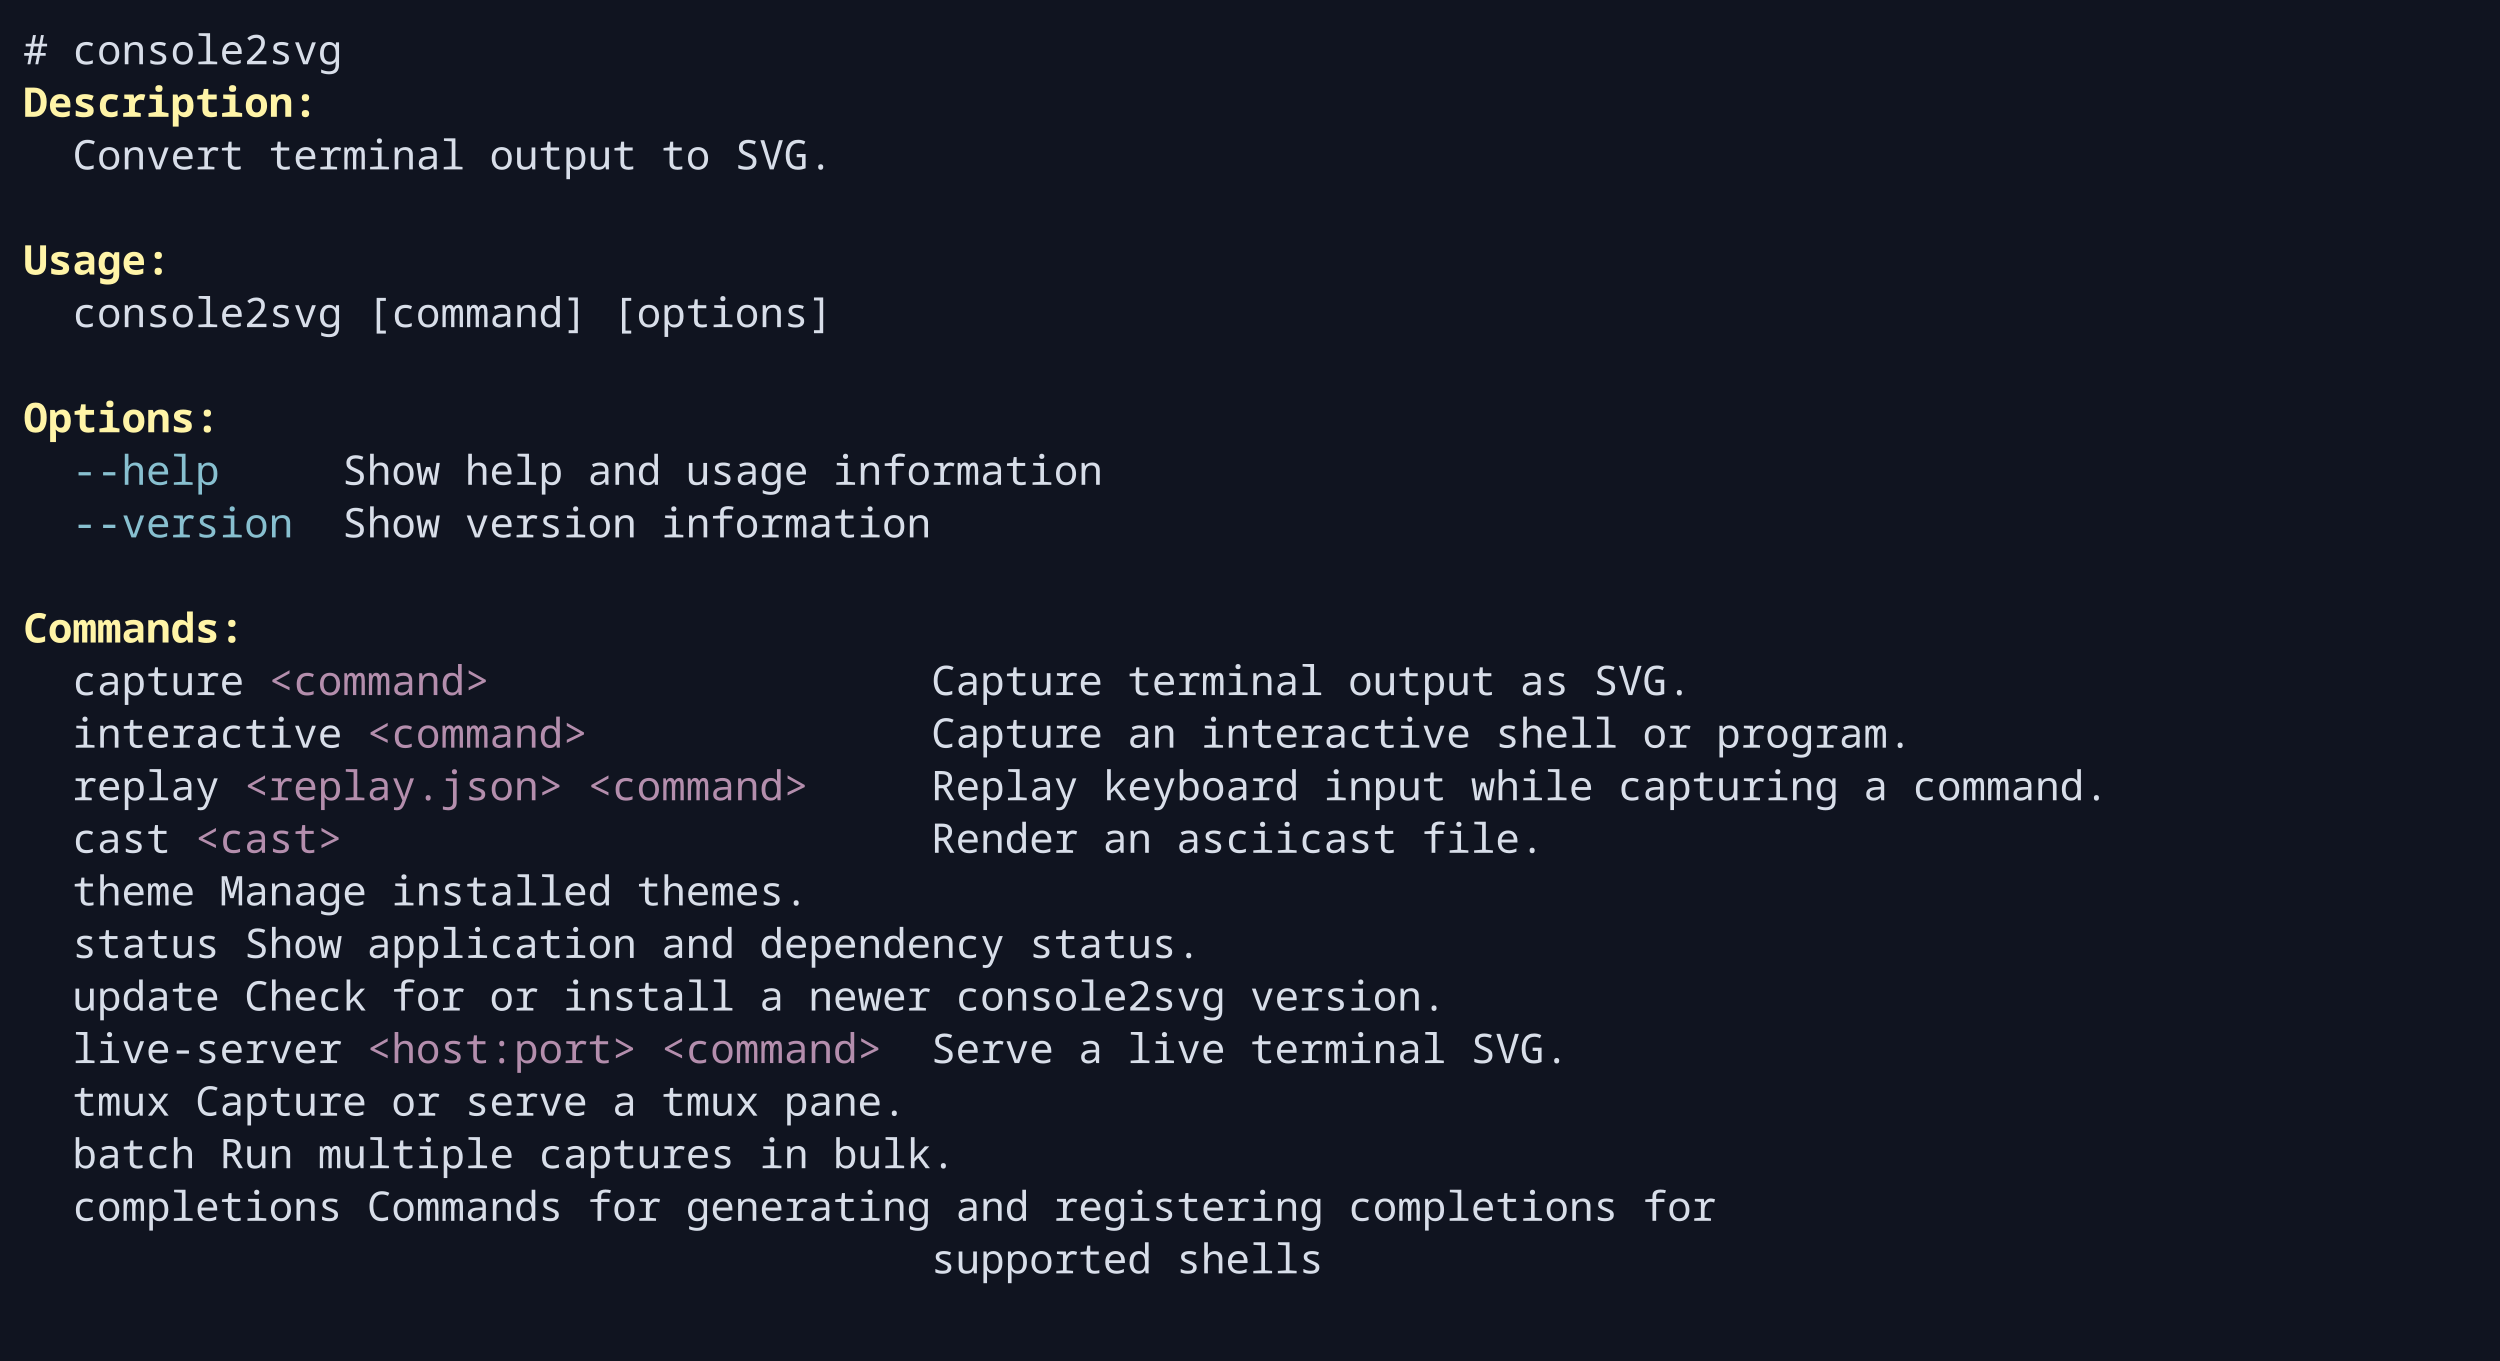
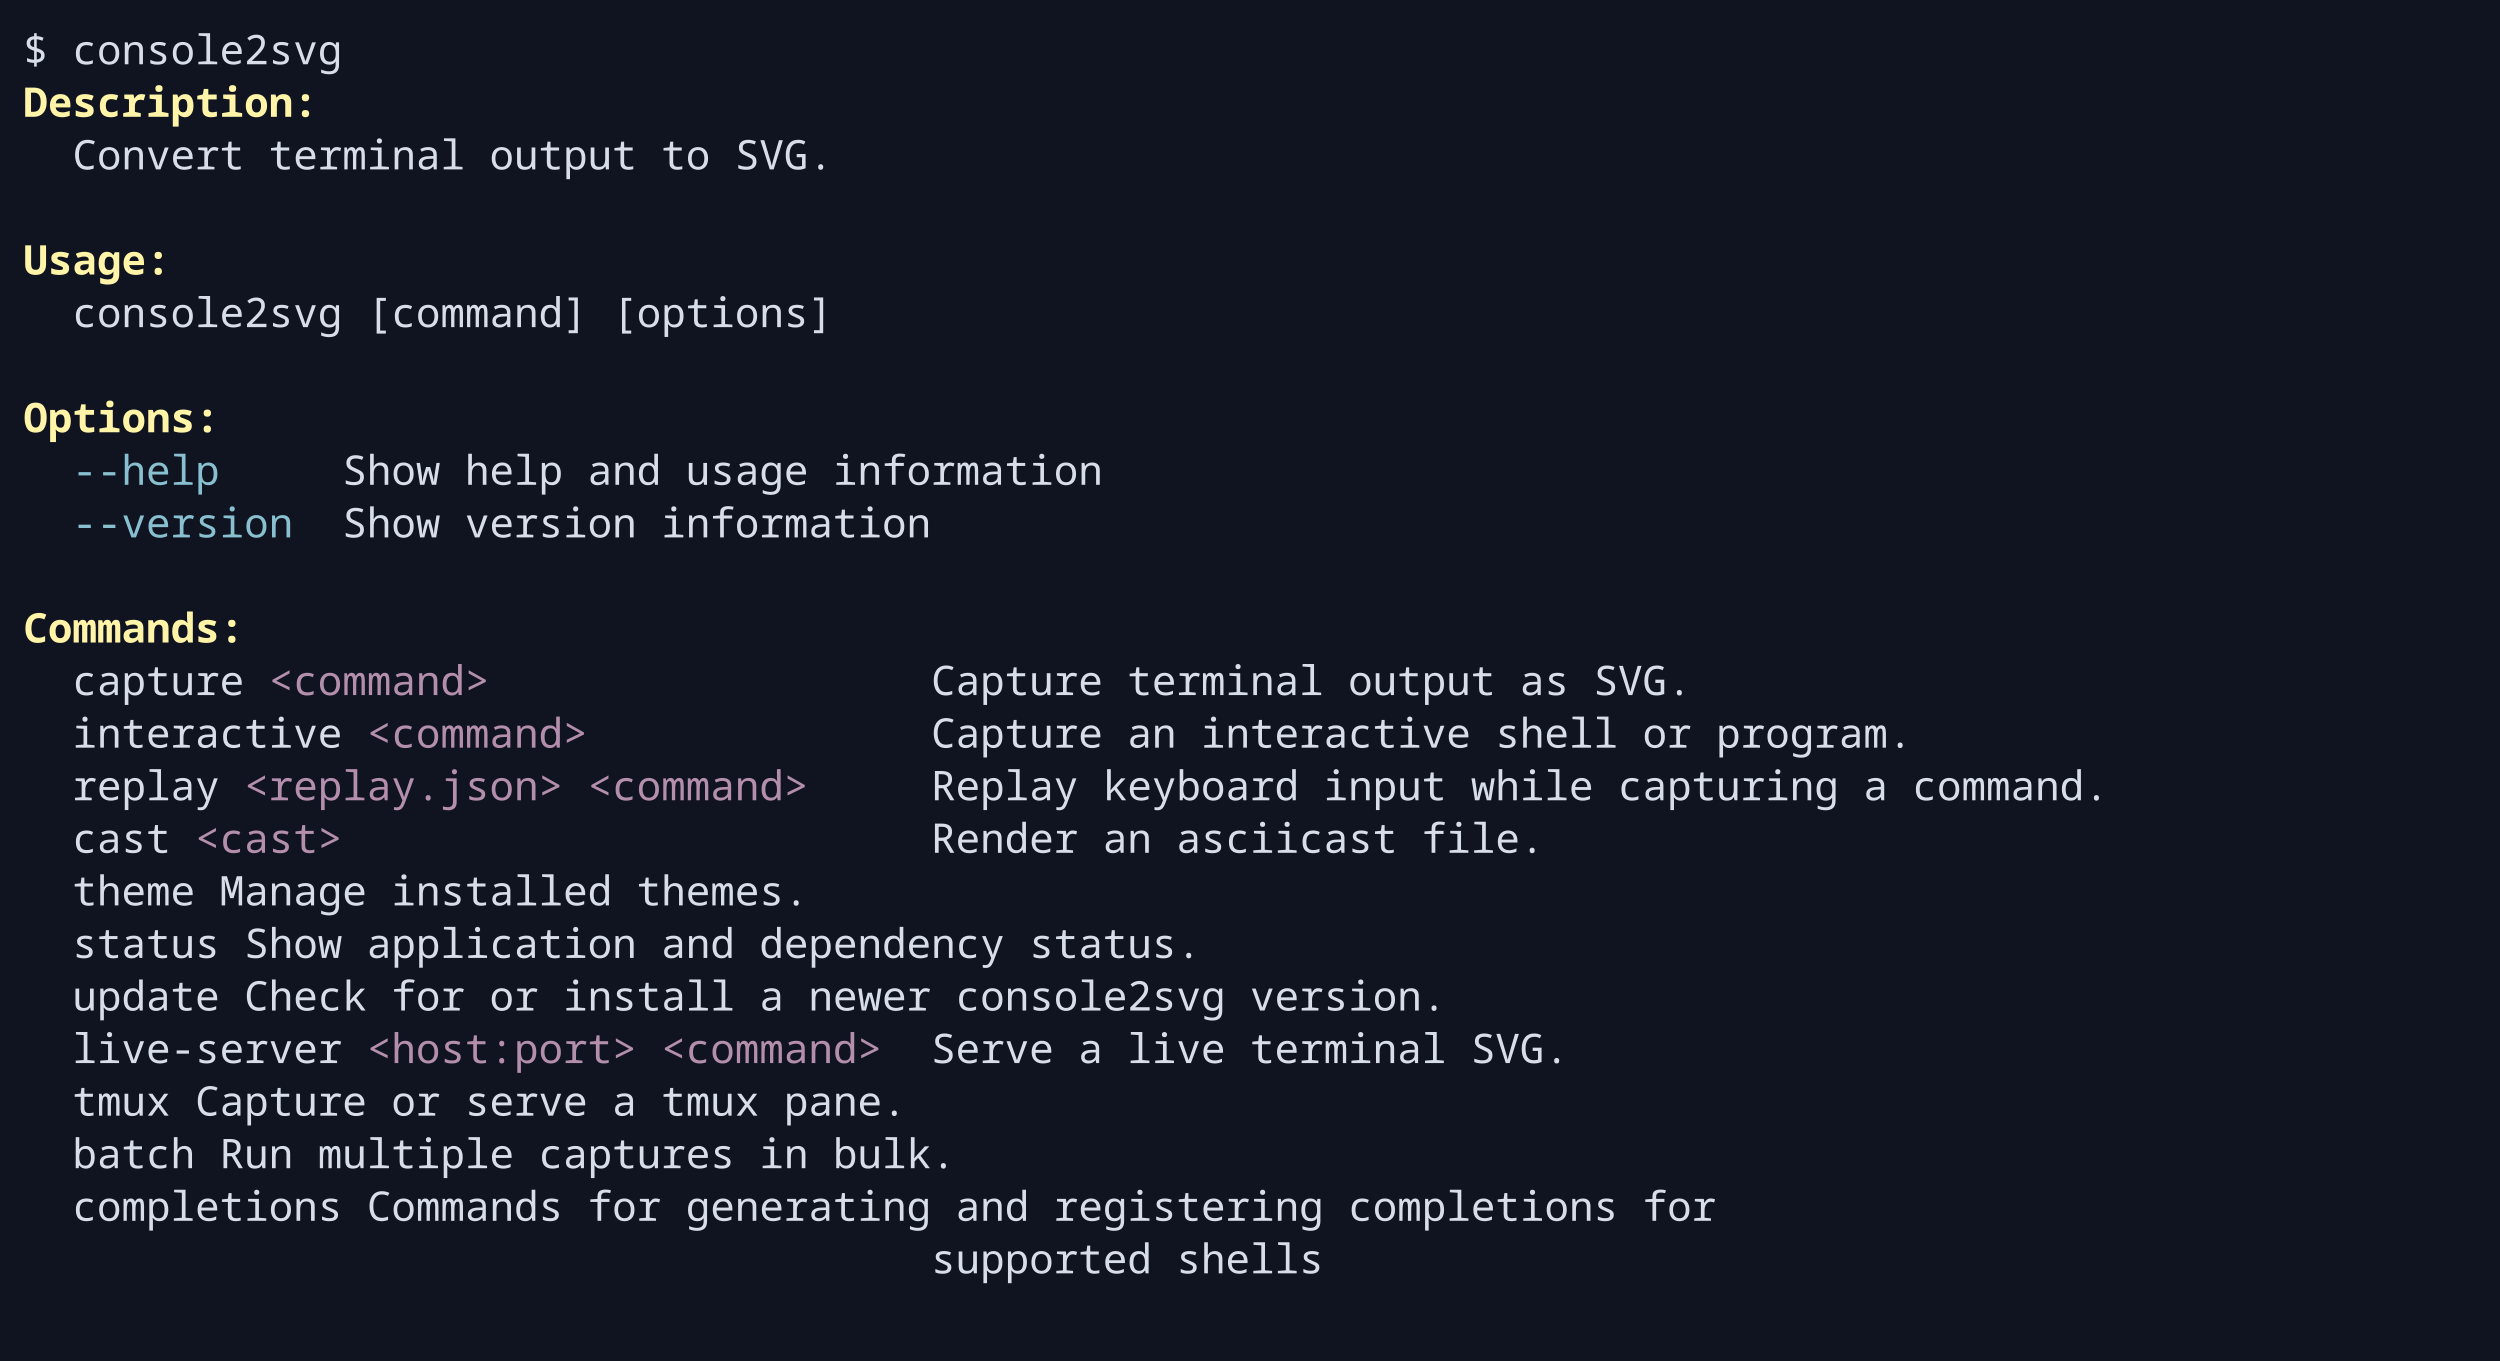
<svg xmlns="http://www.w3.org/2000/svg" width="856" height="466" viewBox="0 0 856 466" role="img" aria-label="console2svg output">
  <style>
.c2.c { font-family: "JetBrains Mono","Cascadia Mono","Segoe UI Mono","Noto Sans Mono","SFMono-Regular",Menlo,Consolas,"DejaVu Sans Mono","Liberation Mono",monospace; font-size: 14px; }
.c2 text { dominant-baseline: alphabetic; }
.c2 .q { shape-rendering: crispEdges; }
.c2 .w { white-space: pre; }
.c2 .aa{fill:#d8dee9}
.c2 .ab{fill:#FFF4A7;font-weight:bold}
.c2 .ac{fill:#88c0d0}
.c2 .ad{fill:#b48ead}
</style>
  <defs>
    <pattern id="c2-redacted-stripe" patternUnits="userSpaceOnUse" width="8" height="8">
      <path d="M0 0h8v8H0z" fill="#101420" />
      <path d="M-2,2 L2,-2 M0,8 L8,0 M6,10 L10,6" stroke="#d8dee9" stroke-width="2" opacity="0.3" />
    </pattern>
  </defs>
  <defs>
    <linearGradient id="c2bg" x1="0%" y1="0%" x2="100%" y2="100%">
      <stop offset="0%" stop-color="#2e3440" />
      <stop offset="100%" stop-color="#3b4252" />
    </linearGradient>
  </defs>
  <rect width="856" height="466" fill="url(#c2bg)" />
  <rect width="856" height="466" fill="#101420" />
  <g class="c2 c">
    <rect x="8" y="8" width="840" height="18" fill="#101420" />
-     <text class="aa" x="8" y="22"># console2svg</text>
+     <text class="aa" x="8" y="22">$ console2svg</text>
  </g>
  <g class="c2 c" transform="translate(8 26)">
    <rect width="840" height="432" fill="#101420" />
  </g>
  <g class="c2 c" transform="translate(8 26)">
    <text class="ab" y="14" textLength="100.8">Description:</text>
    <text class="aa w" x="16.8" y="32" textLength="260.4">Convert terminal output to SVG.</text>
    <text class="ab" y="68" textLength="50.4">Usage:</text>
    <text class="aa w" x="16.8" y="86" textLength="260.4">console2svg [command] [options]</text>
    <text class="ab" y="122" textLength="67.2">Options:</text>
    <text class="ac" x="16.8" y="140" textLength="50.4">--help</text>
    <text class="aa w" x="109.2" y="140" textLength="260.4">Show help and usage information</text>
    <text class="ac" x="16.8" y="158" textLength="75.6">--version</text>
    <text class="aa w" x="109.2" y="158" textLength="201.6">Show version information</text>
    <text class="ab" y="194" textLength="75.6">Commands:</text>
    <text class="aa" x="16.8" y="212" textLength="58.8">capture</text>
    <text class="ad" x="84" y="212" textLength="75.6">&lt;command&gt;</text>
    <text class="aa w" x="310.8" y="212" textLength="260.4">Capture terminal output as SVG.</text>
    <text class="aa" x="16.8" y="230" textLength="92.4">interactive</text>
    <text class="ad" x="117.6" y="230" textLength="75.6">&lt;command&gt;</text>
    <text class="aa w" x="310.8" y="230" textLength="336">Capture an interactive shell or program.</text>
    <text class="aa" x="16.8" y="248" textLength="50.4">replay</text>
    <text class="ad" x="75.6" y="248" textLength="109.2">&lt;replay.json&gt;</text>
    <text class="ad" x="193.2" y="248" textLength="75.6">&lt;command&gt;</text>
    <text class="aa w" x="310.8" y="248" textLength="403.2">Replay keyboard input while capturing a command.</text>
    <text class="aa" x="16.8" y="266" textLength="33.6">cast</text>
    <text class="ad" x="58.8" y="266" textLength="50.4">&lt;cast&gt;</text>
    <text class="aa w" x="310.8" y="266" textLength="210">Render an asciicast file.</text>
    <text class="aa w" x="16.8" y="284" textLength="495.6">theme                              Manage installed themes.</text>
    <text class="aa w" x="16.8" y="302" textLength="621.6">status                             Show application and dependency status.</text>
    <text class="aa w" x="16.8" y="320" textLength="705.6">update                             Check for or install a newer console2svg version.</text>
    <text class="aa" x="16.8" y="338" textLength="92.4">live-server</text>
    <text class="ad" x="117.6" y="338" textLength="92.4">&lt;host:port&gt;</text>
    <text class="ad" x="218.4" y="338" textLength="75.6">&lt;command&gt;</text>
    <text class="aa w" x="310.8" y="338" textLength="218.4">Serve a live terminal SVG.</text>
    <text class="aa w" x="16.8" y="356" textLength="537.6">tmux                               Capture or serve a tmux pane.</text>
    <text class="aa w" x="16.8" y="374" textLength="546">batch                              Run multiple captures in bulk.</text>
    <text class="aa w" x="16.8" y="392" textLength="756">completions                        Commands for generating and registering completions for</text>
    <text class="aa w" x="310.8" y="410" textLength="134.4">supported shells</text>
  </g>
</svg>
